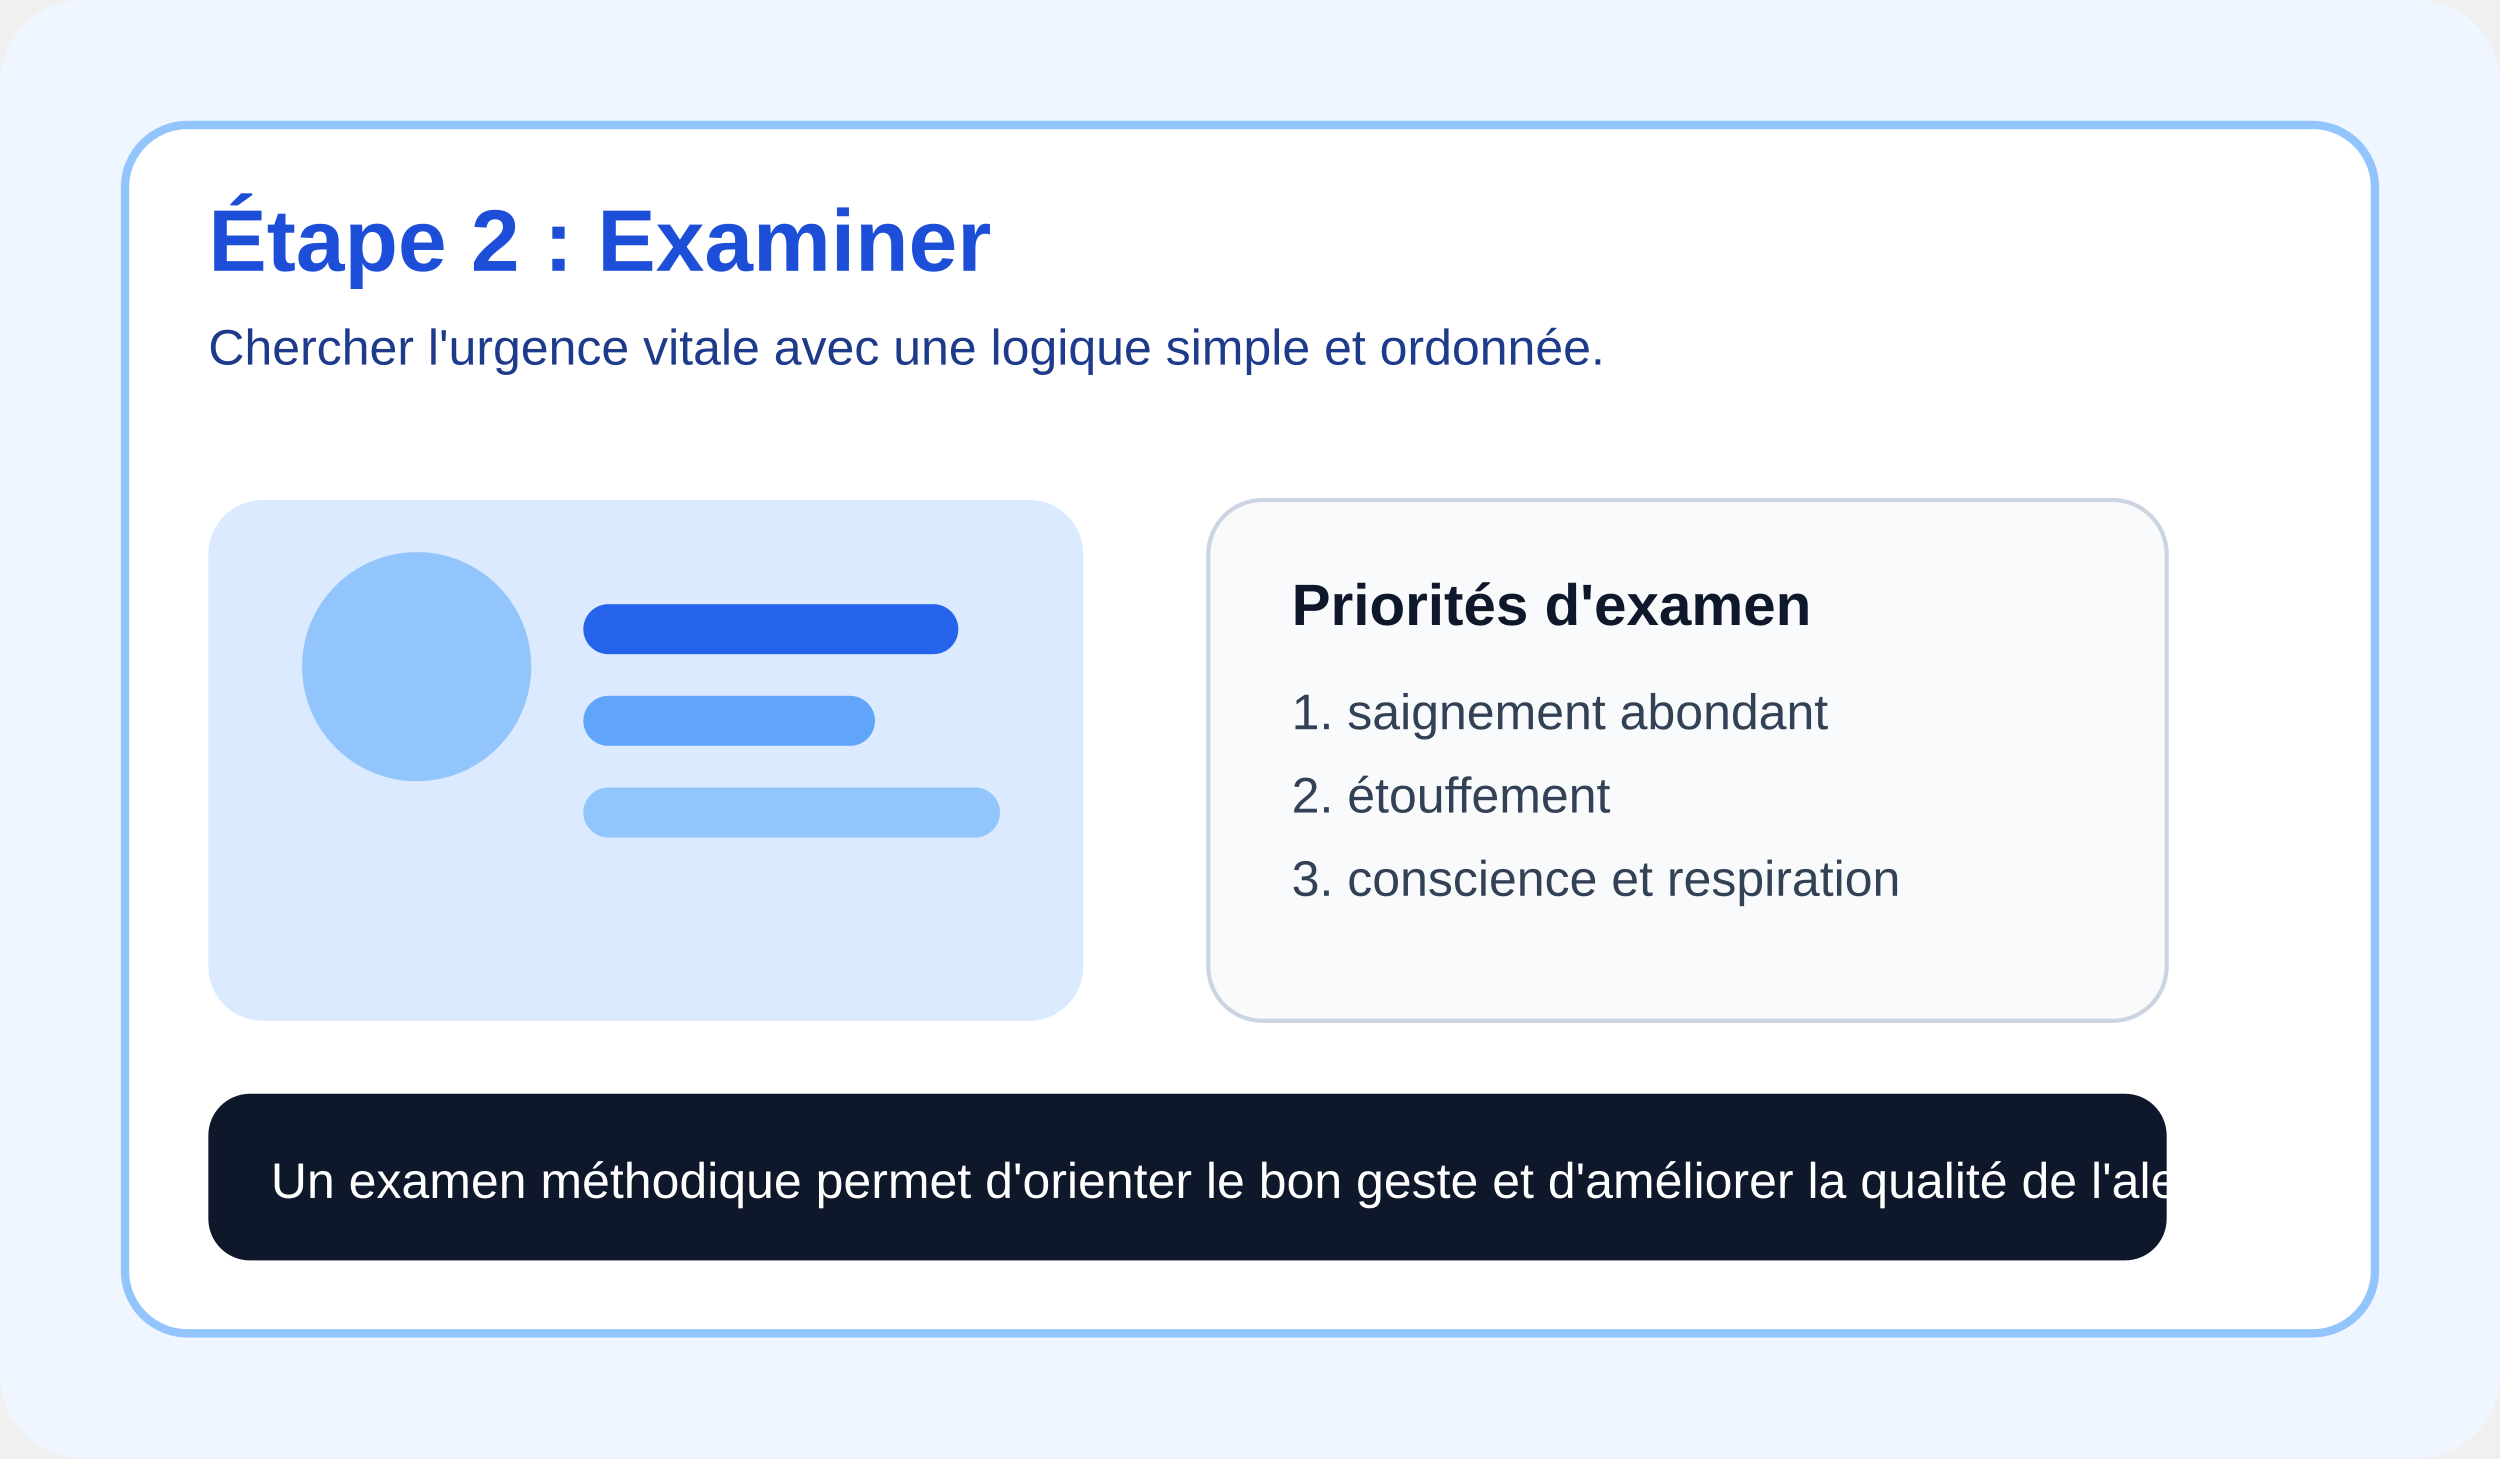
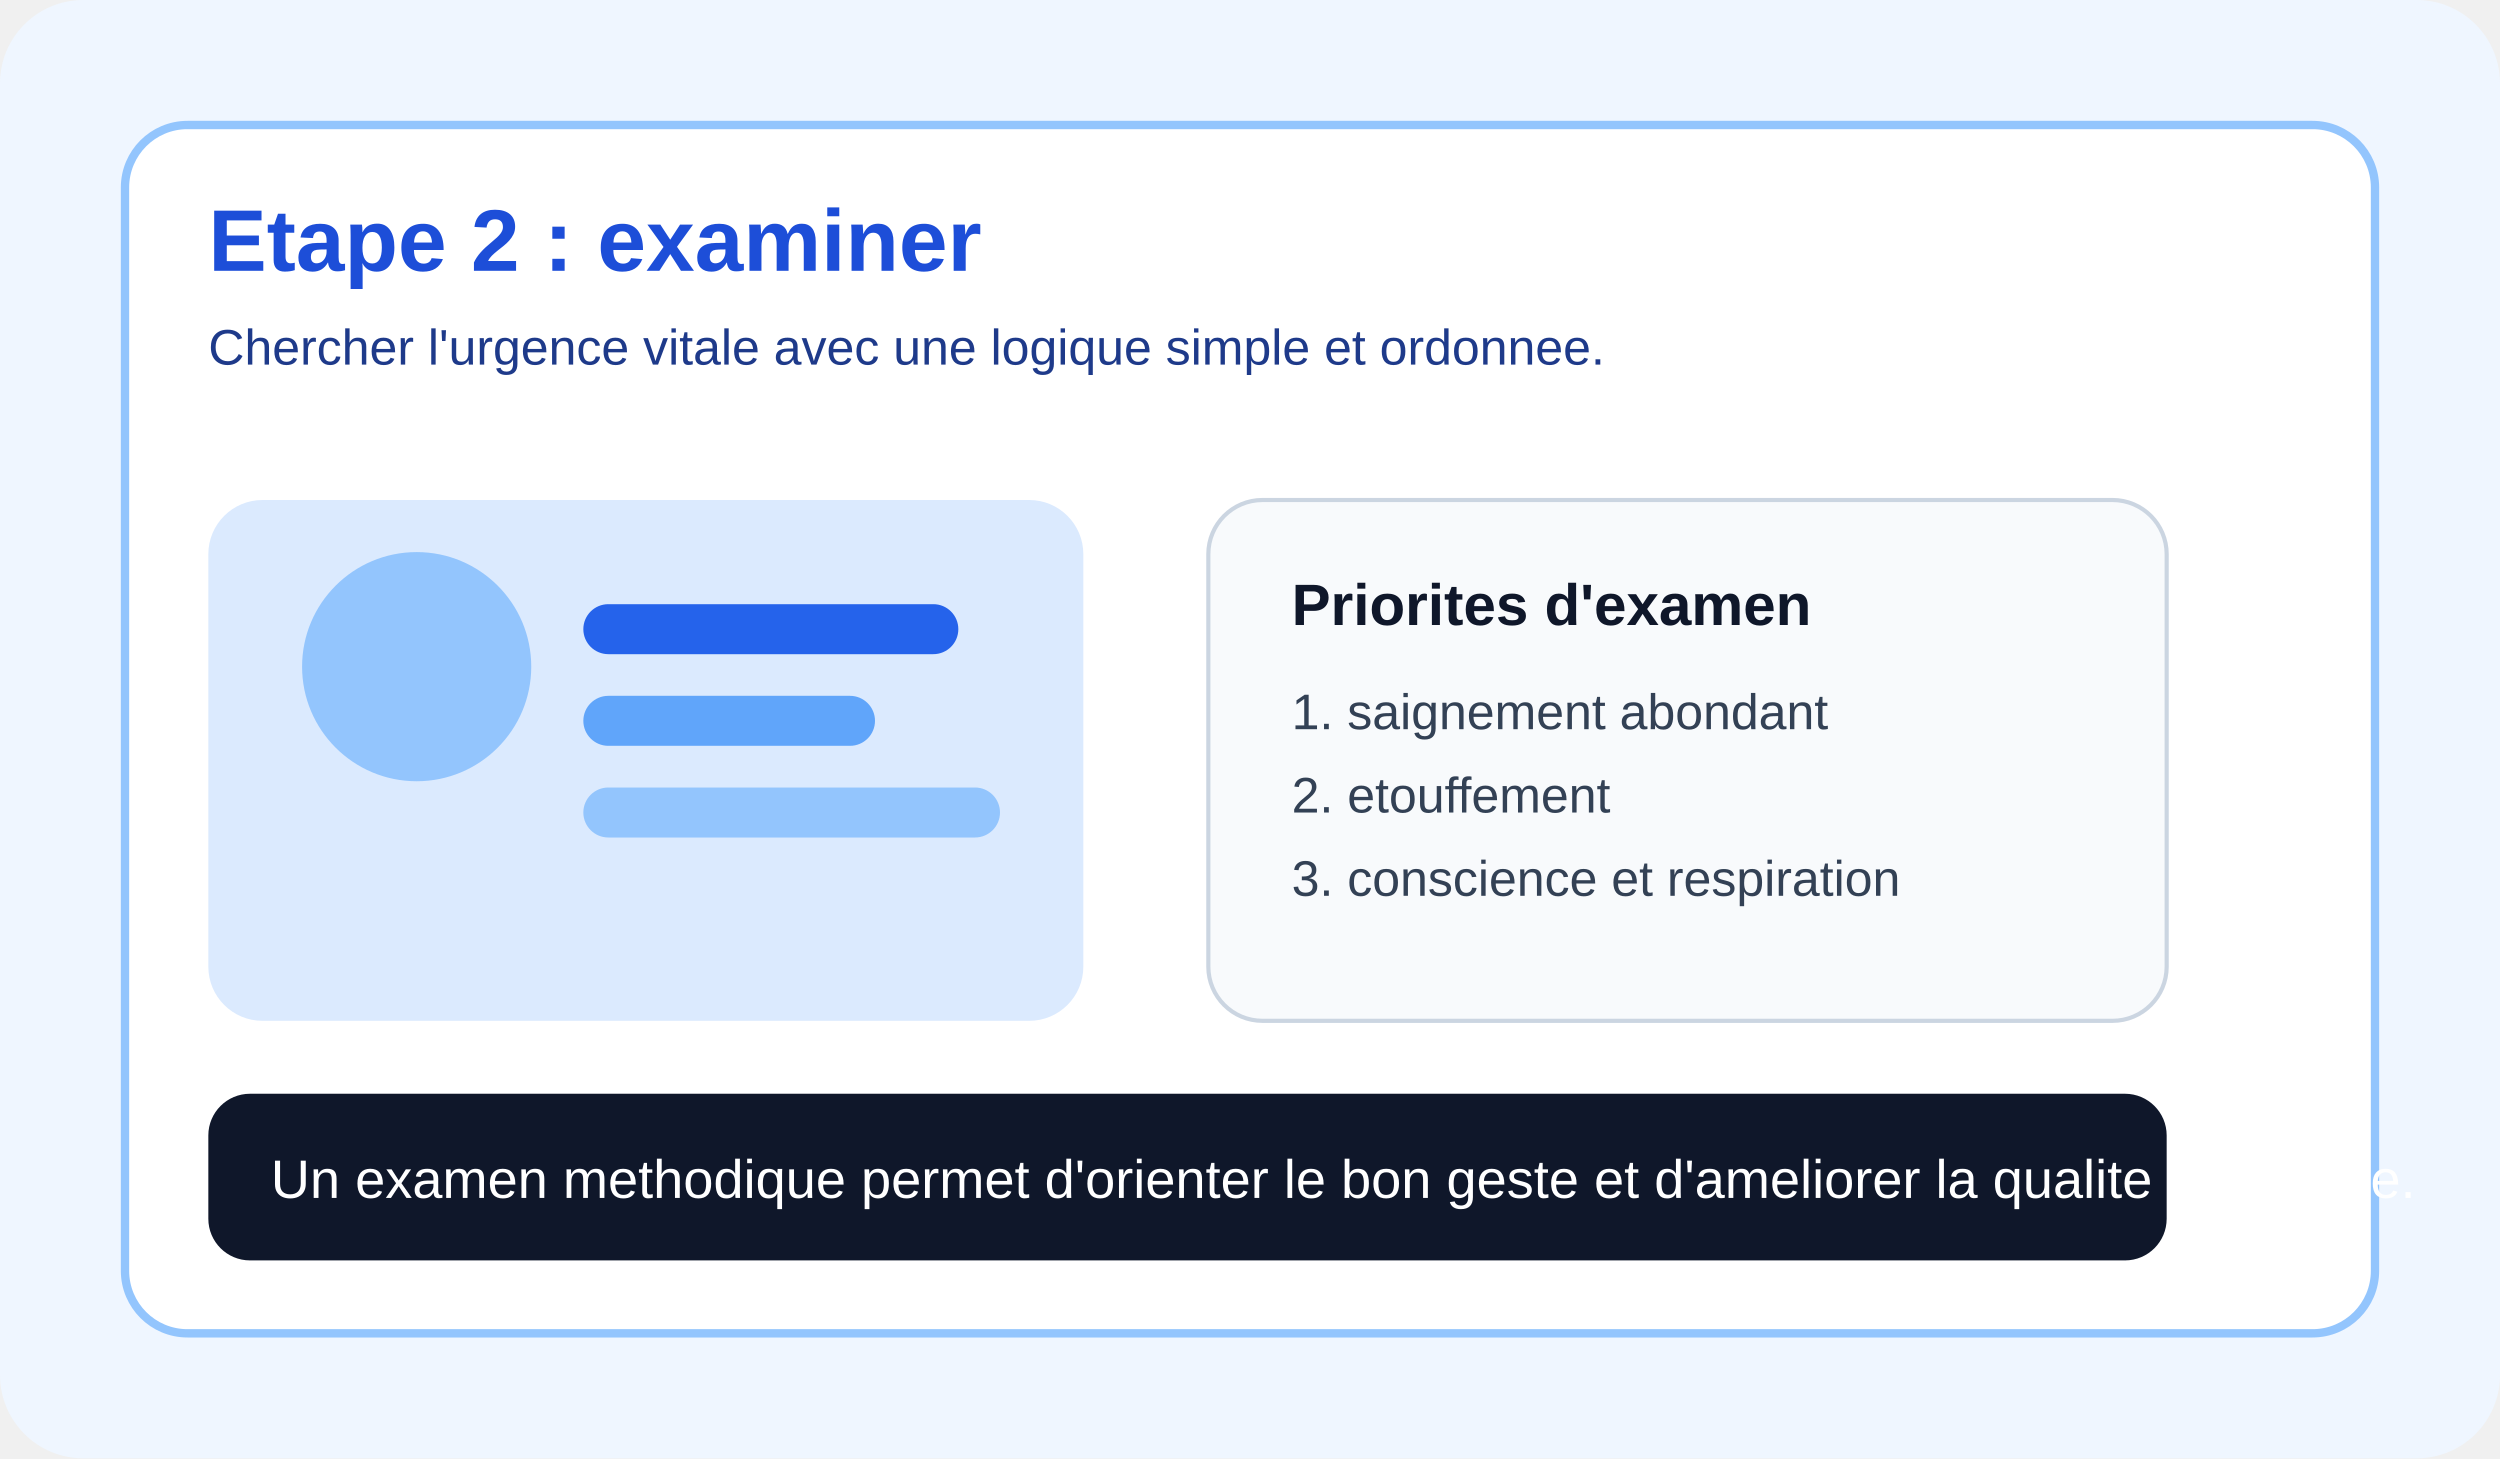
<svg xmlns="http://www.w3.org/2000/svg" width="1200" height="700" viewBox="0 0 1200 700" fill="none">
  <rect width="1200" height="700" rx="40" fill="#EFF6FF" />
  <rect x="60" y="60" width="1080" height="580" rx="30" fill="#FFFFFF" stroke="#93C5FD" stroke-width="4" />
-   <text x="100" y="130" fill="#1D4ED8" font-family="Arial, Helvetica, sans-serif" font-size="42" font-weight="700">Étape 2 : Examiner</text>
-   <text x="100" y="175" fill="#1E3A8A" font-family="Arial, Helvetica, sans-serif" font-size="24">Chercher l'urgence vitale avec une logique simple et ordonnée.</text>
+   <text x="100" y="130" fill="#1D4ED8" font-family="Arial, Helvetica, sans-serif" font-size="42" font-weight="700">Etape 2 : examiner</text>
+   <text x="100" y="175" fill="#1E3A8A" font-family="Arial, Helvetica, sans-serif" font-size="24">Chercher l'urgence vitale avec une logique simple et ordonnee.</text>
  <rect x="100" y="240" width="420" height="250" rx="26" fill="#DBEAFE" />
  <circle cx="200" cy="320" r="55" fill="#93C5FD" />
  <rect x="280" y="290" width="180" height="24" rx="12" fill="#2563EB" />
  <rect x="280" y="334" width="140" height="24" rx="12" fill="#60A5FA" />
  <rect x="280" y="378" width="200" height="24" rx="12" fill="#93C5FD" />
  <rect x="580" y="240" width="460" height="250" rx="26" fill="#F8FAFC" stroke="#CBD5E1" stroke-width="2" />
-   <text x="620" y="300" fill="#0F172A" font-family="Arial, Helvetica, sans-serif" font-size="28" font-weight="700">Priorités d'examen</text>
+   <text x="620" y="300" fill="#0F172A" font-family="Arial, Helvetica, sans-serif" font-size="28" font-weight="700">Priorites d'examen</text>
  <text x="620" y="350" fill="#334155" font-family="Arial, Helvetica, sans-serif" font-size="24">1. saignement abondant</text>
-   <text x="620" y="390" fill="#334155" font-family="Arial, Helvetica, sans-serif" font-size="24">2. étouffement</text>
+   <text x="620" y="390" fill="#334155" font-family="Arial, Helvetica, sans-serif" font-size="24">2. etouffement</text>
  <text x="620" y="430" fill="#334155" font-family="Arial, Helvetica, sans-serif" font-size="24">3. conscience et respiration</text>
  <rect x="100" y="525" width="940" height="80" rx="20" fill="#0F172A" />
-   <text x="130" y="575" fill="#FFFFFF" font-family="Arial, Helvetica, sans-serif" font-size="24">Un examen méthodique permet d'orienter le bon geste et d'améliorer la qualité de l'alerte.</text>
+   <text x="130" y="575" fill="#FFFFFF" font-family="Arial, Helvetica, sans-serif" font-size="26">Un examen methodique permet d'orienter le bon geste et d'ameliorer la qualite de l'alerte.</text>
</svg>
